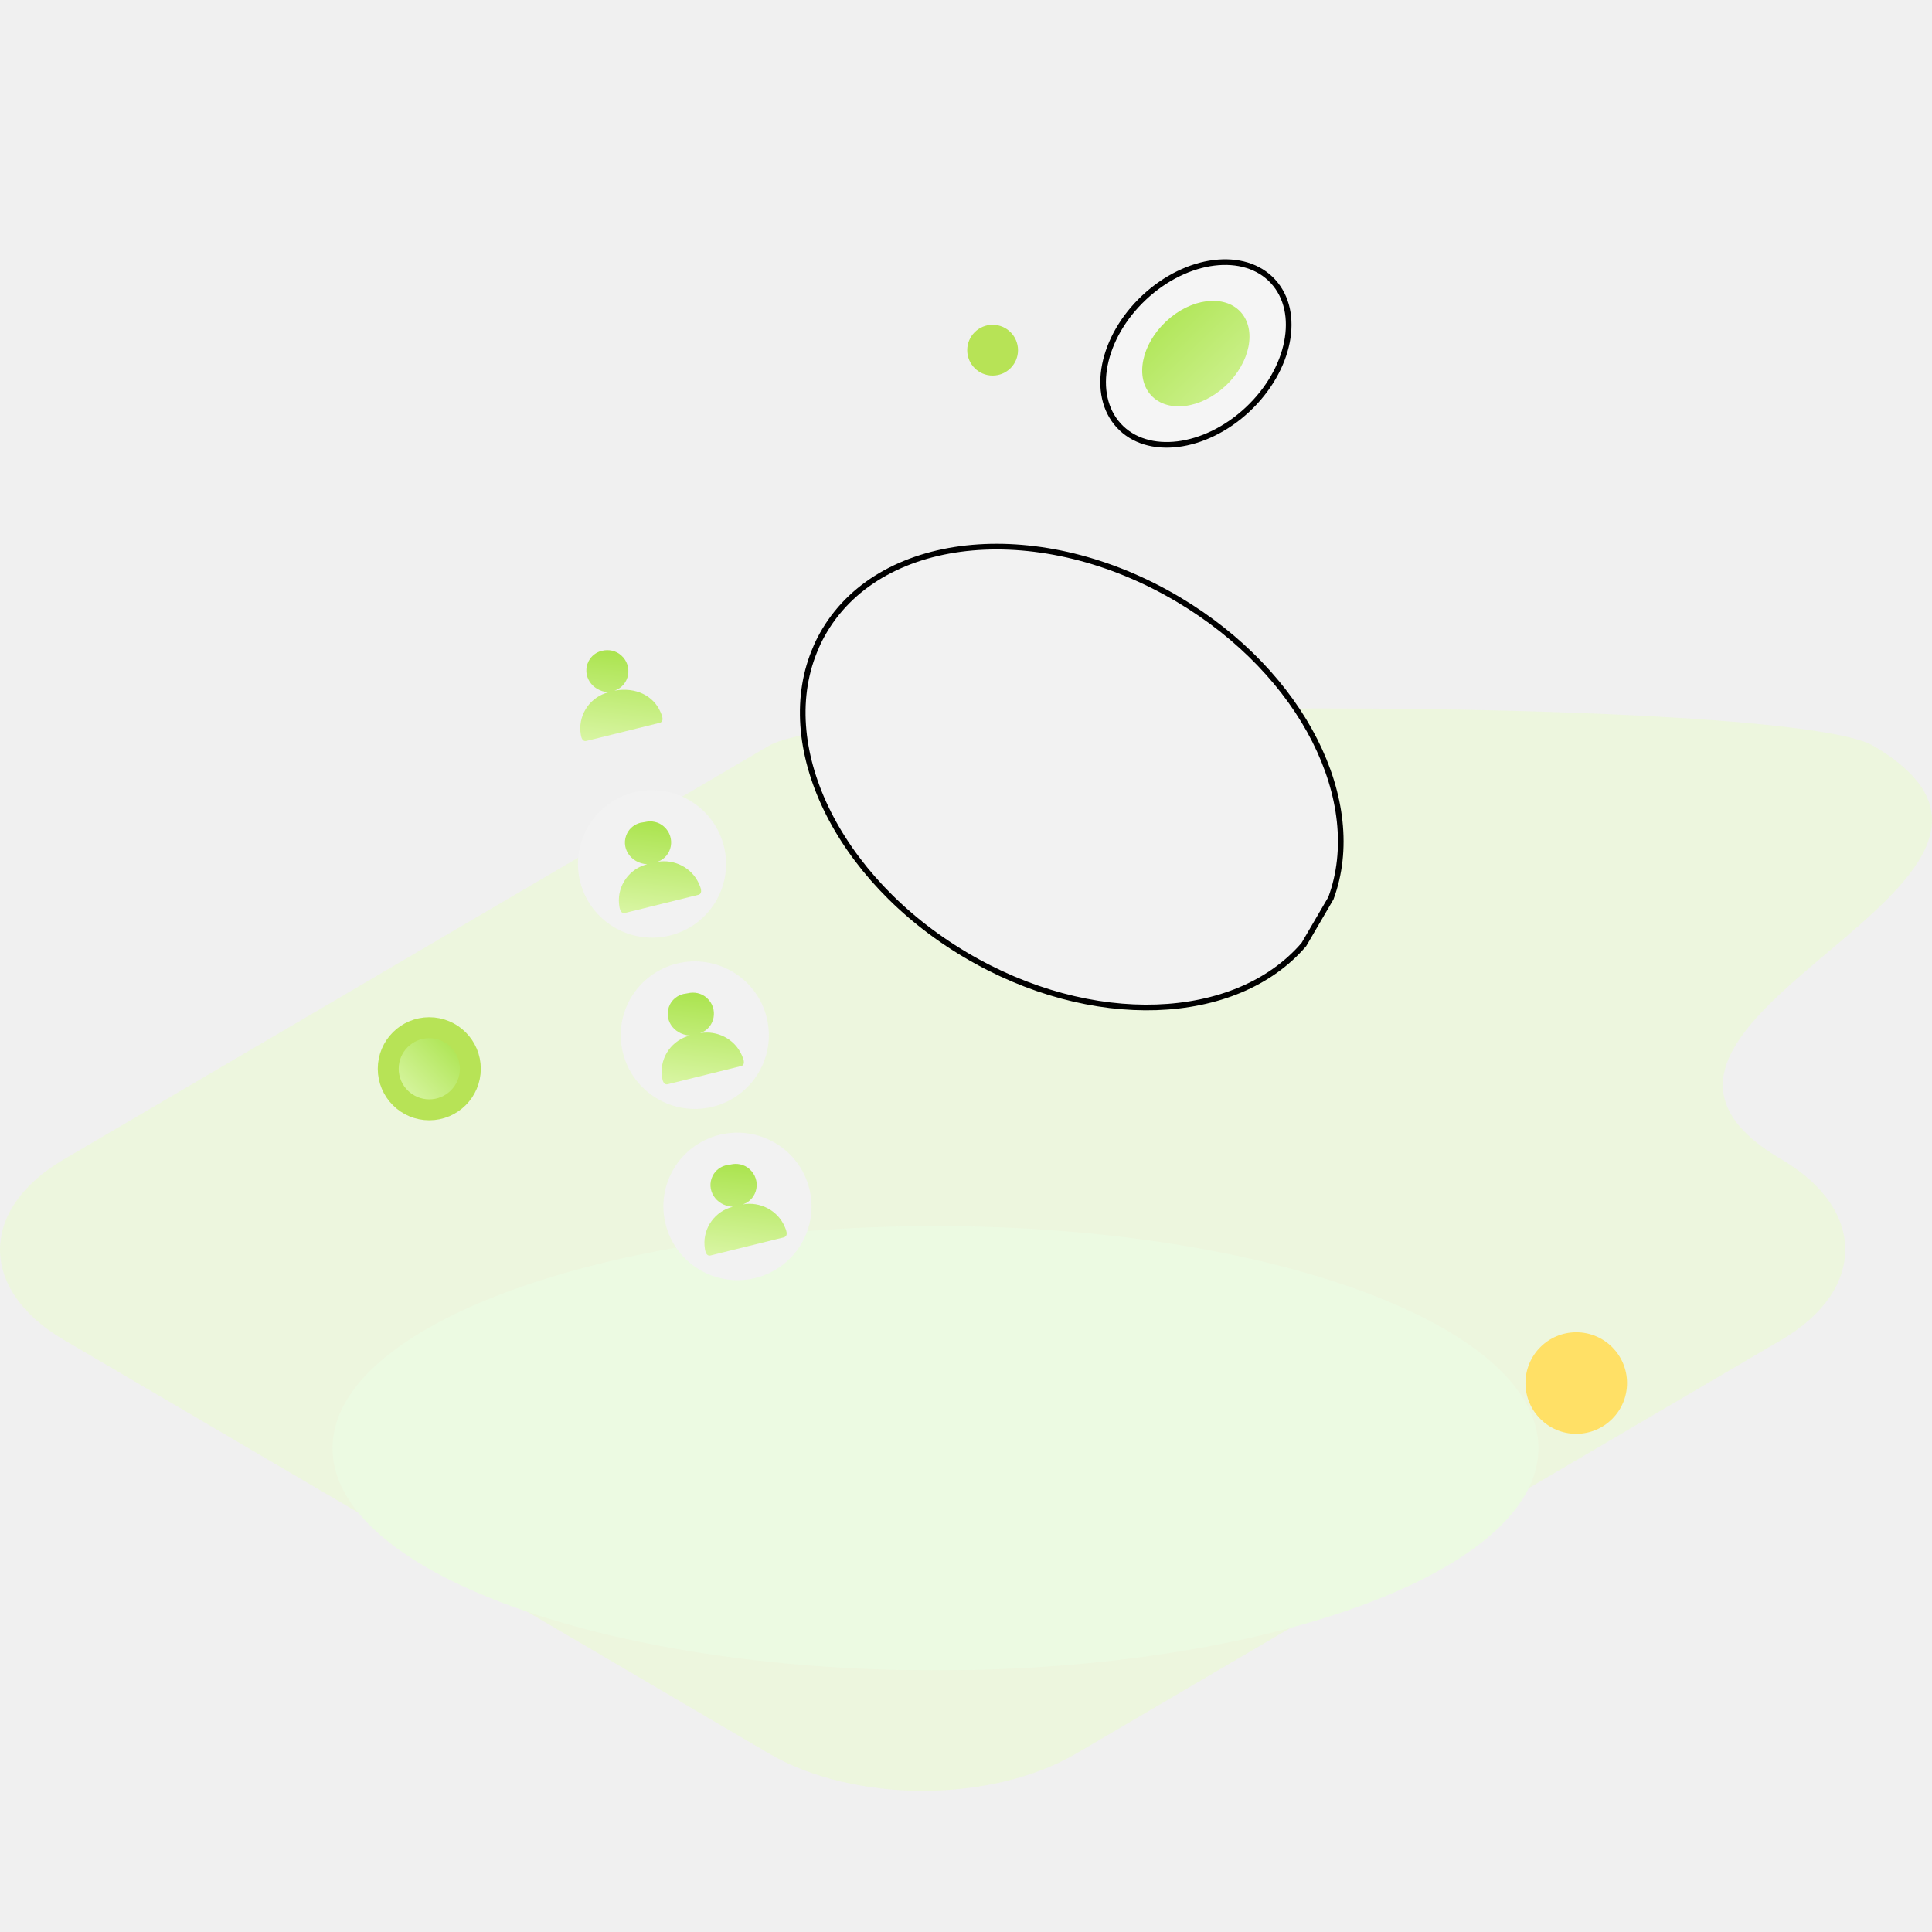
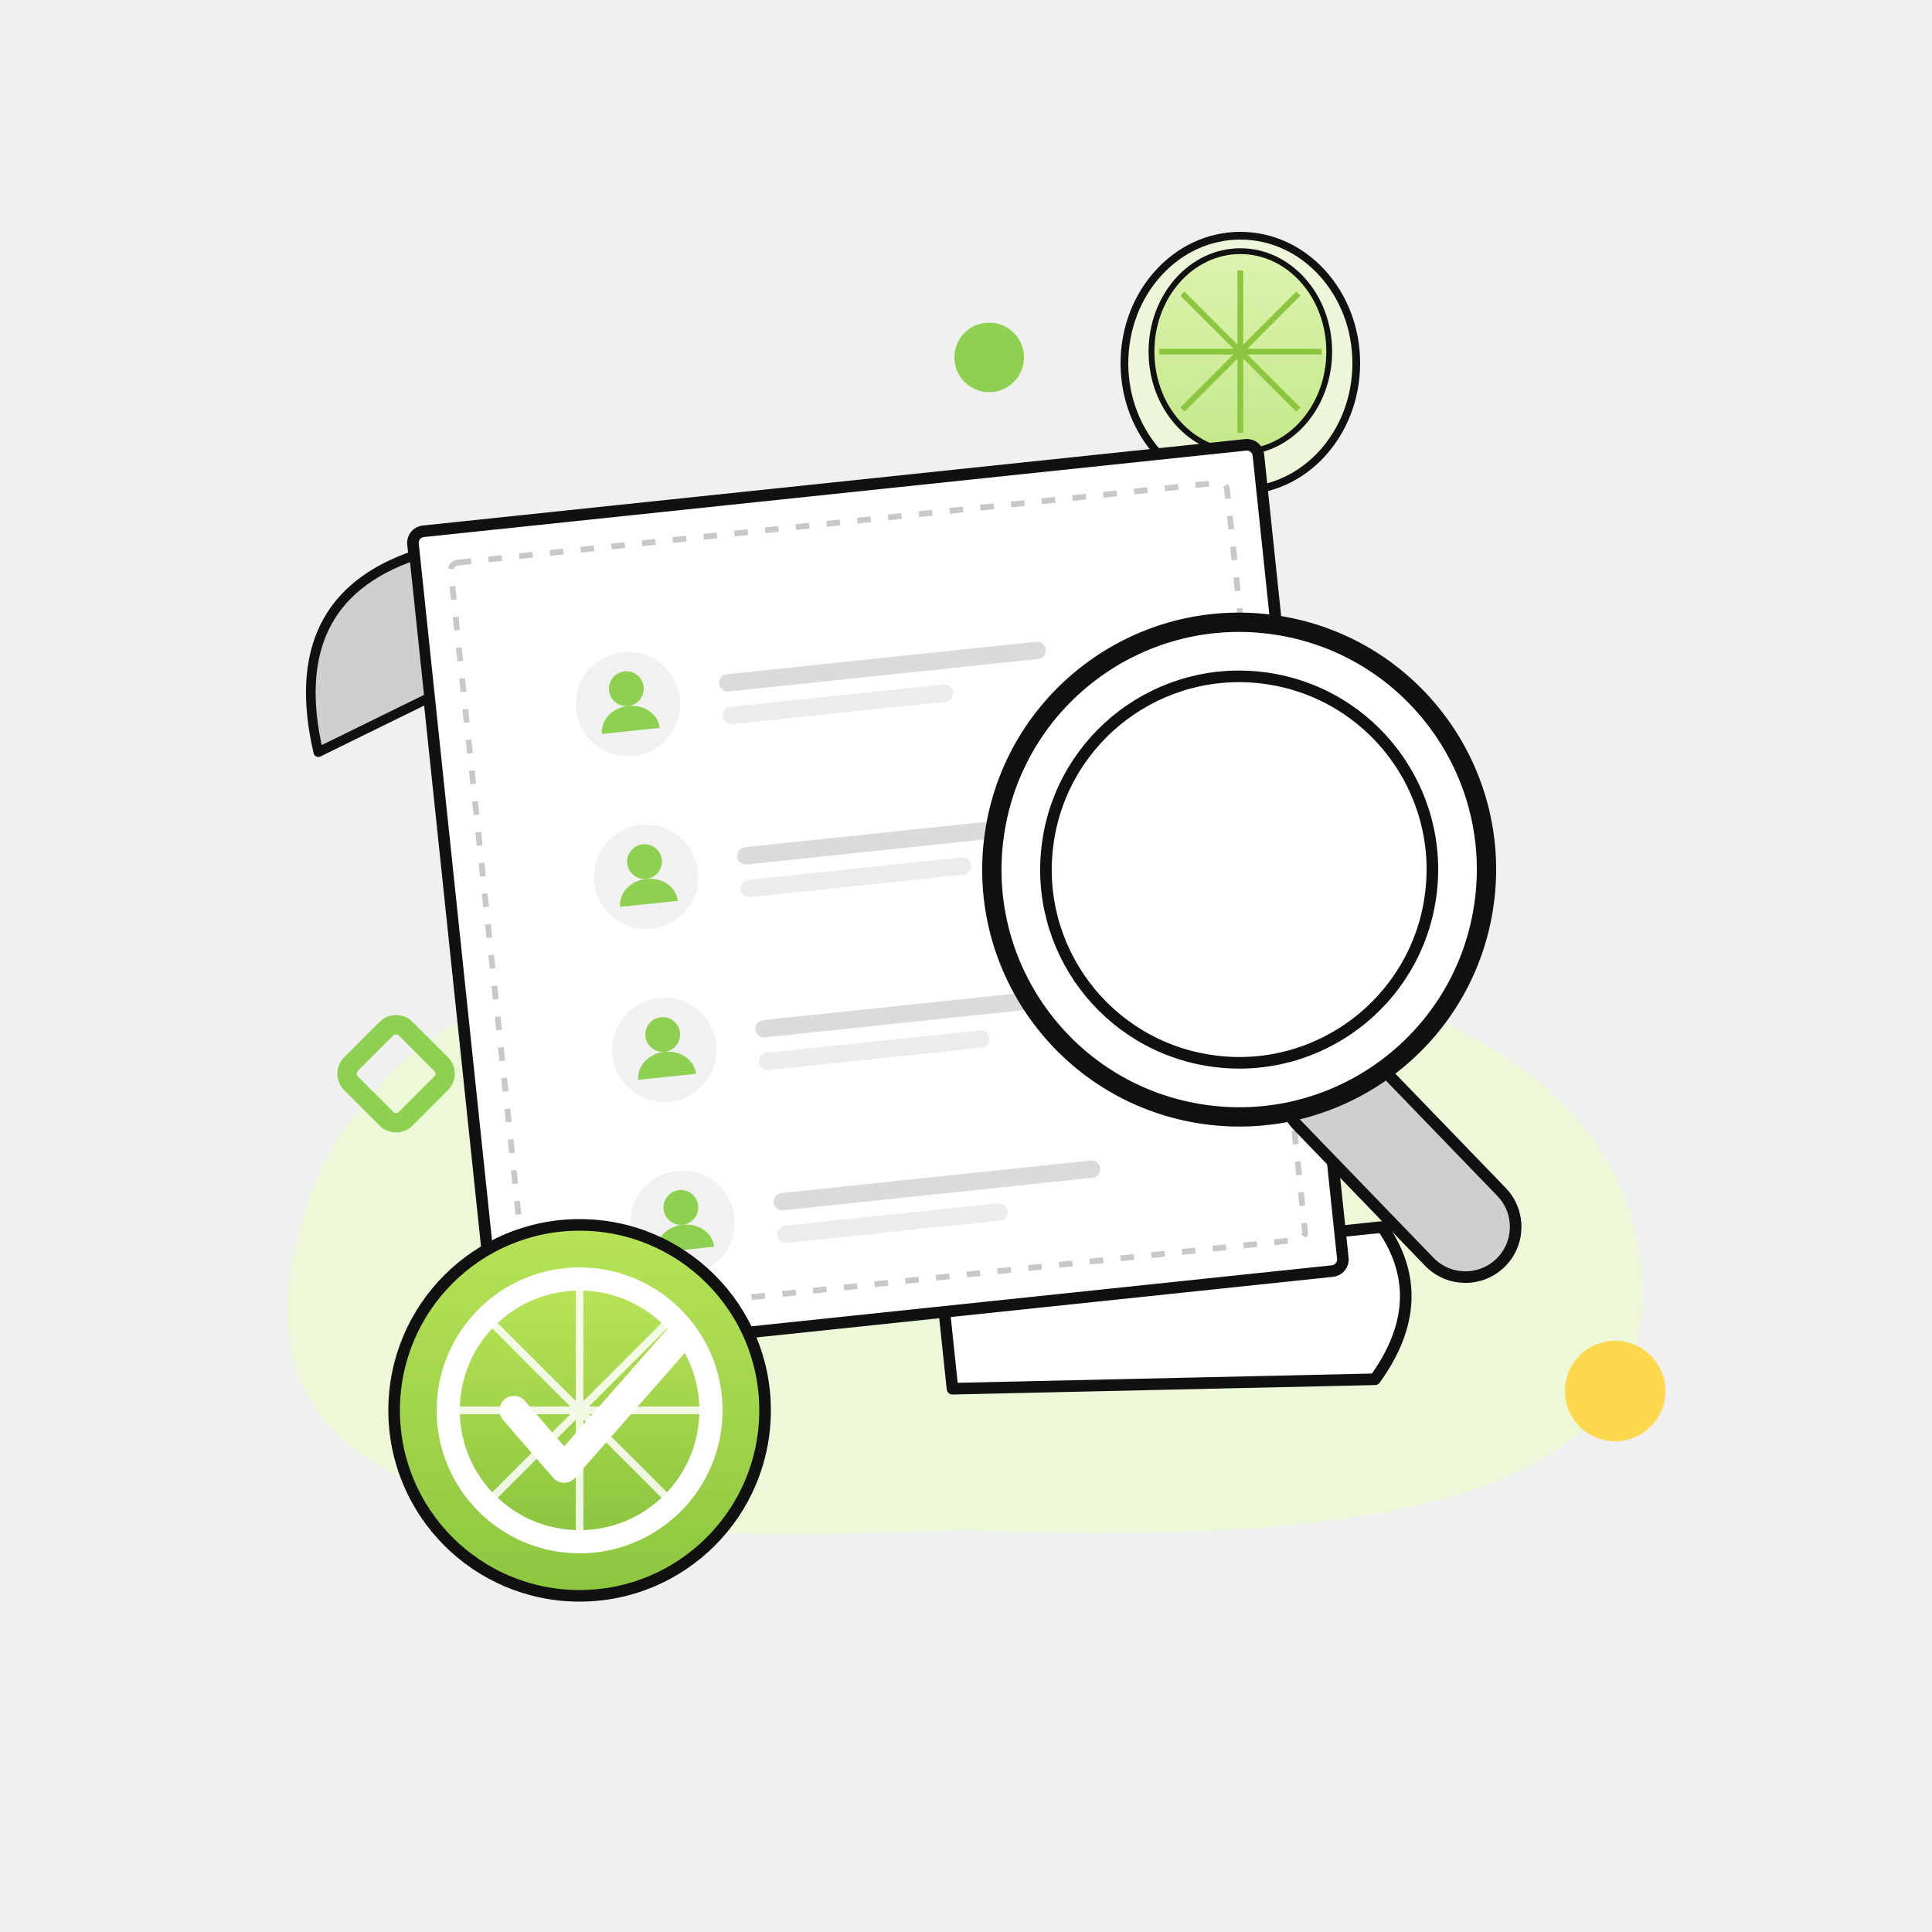
- <svg xmlns="http://www.w3.org/2000/svg" width="120" height="120" viewBox="0 0 120 120" fill="none">
-   <path d="M47.762 46.319C33.16 54.886 18.554 63.454 3.952 72.018C-1.317 75.109 -1.317 80.124 3.952 83.215C18.554 91.783 33.16 100.351 47.762 108.914C53.031 112.005 61.581 112.005 66.85 108.914C81.452 100.346 96.058 91.778 110.66 83.215C115.929 80.124 115.929 75.109 110.66 72.018C96.058 63.45 130.95 54.882 116.349 46.319C111.079 43.227 53.031 43.227 47.762 46.319Z" fill="#EAFFC4" fill-opacity="0.4" />
-   <circle cx="97.904" cy="85.904" r="3.154" fill="#FFE066" />
-   <circle cx="61.653" cy="21.75" r="1.577" fill="#B7E356" />
-   <circle cx="26.664" cy="66.382" r="2.5" fill="none" stroke="#B7E356" stroke-width="1.4" />
-   <g mask="url(#mask0_474_16835)">
-     <path fill-rule="evenodd" clip-rule="evenodd" d="M58.105 103.75C78.786 103.75 95.556 97.576 95.556 89.951C95.556 82.328 78.786 76.154 58.105 76.154C37.423 76.154 20.653 82.328 20.653 89.951C20.653 97.576 37.423 103.75 58.105 103.75Z" fill="#ECFAE2" />
+ <svg xmlns="http://www.w3.org/2000/svg" width="176" height="176" viewBox="0 0 1000 1000" fill="none">
+   <defs>
+     <linearGradient id="pos_lime" x1="0" y1="0" x2="0" y2="1">
+       <stop offset="0" stop-color="#B7E356" />
+       <stop offset="1" stop-color="#8CC63F" />
+     </linearGradient>
+     <linearGradient id="pos_coin" x1="0" y1="0" x2="0" y2="1">
+       <stop offset="0" stop-color="#DCF3AE" />
+       <stop offset="1" stop-color="#C4E88A" />
+     </linearGradient>
+   </defs>
+   <path d="M150 660 C170 520 320 470 500 480 C700 490 840 540 850 660 C858 780 700 800 500 792 C300 800 132 790 150 660 Z" fill="#EAFFC4" fill-opacity="0.55" />
+   <circle cx="512" cy="185" r="18" fill="#8ED04F" />
+   <circle cx="836" cy="720" r="26" fill="#FFD84D" />
+   <g transform="rotate(45 205 560)">
+     <rect x="182" y="537" width="40" height="40" rx="7" fill="none" stroke="#8ED04F" stroke-width="10" />
  </g>
-   <path d="M77.485 25.44C80.134 22.965 80.836 19.401 79.07 17.477C77.304 15.553 73.724 15.995 71.075 18.47C68.426 20.946 67.724 24.51 69.49 26.434C71.256 28.358 74.836 27.916 77.485 25.44Z" fill="#F5F5F5" stroke="black" stroke-width="0.35" />
-   <path d="M74.26 21.718C74.26 21.718 74.386 23.634 74.41 24.021C74.434 24.423 74.694 24.462 74.962 24.289C75.403 24.044 75.814 23.705 76.168 23.303C76.444 22.98 76.405 22.775 76.137 22.649C75.877 22.523 74.268 21.726 74.268 21.726L74.26 21.718Z" fill="#D8F5A2" />
-   <path d="M72.281 24.147C72.352 24.044 74.039 21.718 74.039 21.718C74.039 21.718 71.91 22.554 71.761 22.617C71.564 22.704 71.469 22.807 71.469 23.004C71.493 23.477 71.658 23.91 71.981 24.234C72.092 24.352 72.21 24.257 72.281 24.155V24.147Z" fill="#D8F5A2" />
-   <path d="M74.339 21.608C74.339 21.608 75.916 22.373 76.207 22.515C76.507 22.665 76.704 22.539 76.807 22.318C77.019 21.869 77.122 21.427 77.13 21.025C77.153 20.686 76.885 20.607 76.594 20.725C76.302 20.843 74.339 21.616 74.339 21.616V21.608Z" fill="#D8F5A2" />
-   <path d="M74.134 21.765C74.134 21.765 72.486 24.044 72.392 24.186C72.297 24.32 72.25 24.446 72.368 24.517C72.778 24.738 73.282 24.801 73.819 24.706C74.095 24.628 74.292 24.391 74.276 24.06C74.26 23.737 74.142 21.773 74.142 21.773L74.134 21.765Z" fill="#D8F5A2" />
-   <path d="M74.331 21.497C74.331 21.497 76.279 20.725 76.57 20.614C76.862 20.504 77.035 20.323 76.941 20.086C76.807 19.802 76.602 19.566 76.326 19.4C76.089 19.258 75.876 19.353 75.703 19.597C75.522 19.842 74.331 21.505 74.331 21.505V21.497Z" fill="#D8F5A2" />
-   <path d="M74.236 21.451C74.236 21.451 75.482 19.732 75.608 19.558C75.781 19.306 75.805 19.14 75.529 19.125C75.166 19.085 74.78 19.125 74.394 19.243C74.157 19.337 74.102 19.495 74.118 19.661C74.118 19.763 74.236 21.451 74.236 21.451Z" fill="#D8F5A2" />
-   <path d="M74.039 21.608C74.039 21.608 72.675 20.93 72.541 20.867C72.407 20.804 72.234 20.804 72.092 21.017C71.808 21.451 71.619 21.908 71.532 22.349C71.501 22.531 71.619 22.57 71.792 22.499C71.966 22.428 74.047 21.608 74.047 21.608H74.039Z" fill="#D8F5A2" />
-   <path d="M74.118 21.498C74.118 21.498 74.024 19.826 74.016 19.684C74.008 19.55 73.937 19.408 73.716 19.527C73.314 19.739 72.928 20.031 72.589 20.386C72.431 20.559 72.439 20.694 72.612 20.765C72.715 20.812 74.118 21.498 74.118 21.498Z" fill="#D8F5A2" />
-   <circle cx="74.2" cy="21.7" r="0.9" fill="#A9E34B" />
-   <path d="M46.317 66.156L41.728 67.291C41.428 67.339 41.397 66.921 41.373 66.708C41.302 65.919 41.641 65.178 42.225 64.713C41.326 65.439 40.987 66.18 41.058 66.96C41.082 67.173 41.074 67.433 41.373 67.386L45.962 66.251C45.962 66.251 46.017 66.227 46.041 66.211L46.388 66.117C46.388 66.117 46.341 66.148 46.309 66.156H46.317Z" fill="black" />
-   <path d="M40.041 53.864H40.294L40.609 53.604H40.357C39.41 53.565 38.811 52.563 39.237 51.712C38.48 52.8 39.087 53.809 40.033 53.856L40.041 53.864Z" fill="black" />
-   <path d="M37.408 40.42C37.802 40.326 38.251 40.405 38.583 40.704C39.331 41.367 39.103 42.581 38.172 42.896C39.497 42.66 40.585 43.219 41.019 44.213C41.106 44.41 41.279 44.788 40.995 44.891L36.406 46.026C36.107 46.074 36.075 45.656 36.051 45.443C35.949 44.307 36.706 43.267 37.802 42.999C36.73 42.928 36.13 41.926 36.556 41.075C36.73 40.728 37.045 40.507 37.384 40.42H37.408Z" fill="url(#paint0_linear_474_16835)" />
-   <path d="M39.386 49.212C36.918 49.827 35.42 52.311 36.035 54.763C36.65 57.215 39.142 58.713 41.61 58.106C44.078 57.491 45.576 55.008 44.961 52.555C44.346 50.103 41.854 48.605 39.386 49.212Z" fill="#F2F2F2" />
-   <path d="M40.064 51.057C40.458 50.962 40.908 51.041 41.239 51.341C41.988 52.003 41.759 53.217 40.829 53.533C41.893 53.343 42.981 53.903 43.415 54.897C43.502 55.094 43.675 55.472 43.392 55.575L38.803 56.71C38.503 56.757 38.472 56.34 38.448 56.127C38.345 54.991 39.102 53.95 40.198 53.682C39.126 53.611 38.527 52.61 38.953 51.758C39.126 51.412 39.441 51.191 39.78 51.104L40.064 51.057Z" fill="url(#paint1_linear_474_16835)" />
-   <path d="M42.044 59.848C39.576 60.463 38.078 62.947 38.693 65.399C39.308 67.851 41.799 69.349 44.267 68.742C46.735 68.127 48.233 65.643 47.618 63.191C47.003 60.739 44.511 59.241 42.044 59.848Z" fill="#F2F2F2" />
-   <path d="M42.721 61.693C43.116 61.599 43.565 61.678 43.896 61.977C44.645 62.639 44.417 63.854 43.486 64.169C44.551 63.98 45.639 64.54 46.072 65.533C46.159 65.73 46.333 66.109 46.049 66.211L41.46 67.347C41.16 67.394 41.129 66.976 41.105 66.763C41.002 65.628 41.76 64.587 42.855 64.319C41.783 64.248 41.184 63.246 41.61 62.395C41.783 62.048 42.099 61.827 42.438 61.741L42.721 61.693Z" fill="url(#paint2_linear_474_16835)" />
-   <path d="M44.693 70.485C42.225 71.1 40.727 73.583 41.342 76.035C41.957 78.488 44.449 79.986 46.917 79.379C49.385 78.763 50.883 76.28 50.268 73.828C49.653 71.376 47.161 69.878 44.693 70.485Z" fill="#F2F2F2" />
-   <path d="M45.379 72.33C45.773 72.235 46.222 72.314 46.553 72.614C47.302 73.276 47.074 74.49 46.143 74.806C47.208 74.617 48.296 75.176 48.73 76.17C48.816 76.367 48.99 76.745 48.706 76.848L44.117 77.983C43.818 78.031 43.786 77.613 43.762 77.4C43.66 76.264 44.417 75.224 45.513 74.956C44.44 74.885 43.841 73.883 44.267 73.032C44.44 72.685 44.756 72.464 45.095 72.377L45.379 72.33Z" fill="url(#paint3_linear_474_16835)" />
-   <path d="M50.695 40.18C50.848 39.826 51.025 39.488 51.226 39.151C54.876 33.056 64.703 32.195 73.178 37.229C80.945 41.836 84.877 49.797 82.666 55.788L80.986 58.666C76.788 63.563 67.79 63.957 59.958 59.301C51.949 54.549 48.017 46.227 50.695 40.188V40.18Z" fill="#F2F2F2" stroke="black" stroke-width="0.35" />
-   <path d="M74.26 21.718C74.26 21.718 74.386 23.634 74.41 24.021C74.434 24.423 74.694 24.462 74.962 24.289C75.403 24.044 75.814 23.705 76.168 23.303C76.444 22.98 76.405 22.775 76.137 22.649C75.877 22.523 74.268 21.726 74.268 21.726L74.26 21.718Z" fill="#D8F5A2" />
-   <circle cx="26.664" cy="66.382" r="1.9" fill="url(#paint5_linear_474_16835)" />
-   <path fill-rule="evenodd" clip-rule="evenodd" d="M77.051 19.369C78.06 20.465 77.666 22.523 76.121 23.966C74.575 25.409 72.517 25.653 71.5 24.557C70.491 23.461 70.885 21.403 72.431 19.96C73.976 18.517 76.034 18.273 77.051 19.369Z" fill="url(#paint4_linear_474_16835)" />
-   <defs>
-     <linearGradient id="paint0_linear_474_16835" x1="39.119" y1="40.247" x2="38.472" y2="46.2" gradientUnits="userSpaceOnUse">
-       <stop stop-color="#A9E34B" />
-       <stop offset="1" stop-color="#D8F5A2" />
-     </linearGradient>
-     <linearGradient id="paint1_linear_474_16835" x1="41.775" y1="50.891" x2="41.121" y2="56.836" gradientUnits="userSpaceOnUse">
-       <stop stop-color="#A9E34B" />
-       <stop offset="1" stop-color="#D8F5A2" />
-     </linearGradient>
-     <linearGradient id="paint2_linear_474_16835" x1="44.432" y1="61.528" x2="43.778" y2="67.473" gradientUnits="userSpaceOnUse">
-       <stop stop-color="#A9E34B" />
-       <stop offset="1" stop-color="#D8F5A2" />
-     </linearGradient>
-     <linearGradient id="paint3_linear_474_16835" x1="47.082" y1="72.164" x2="46.435" y2="78.109" gradientUnits="userSpaceOnUse">
-       <stop stop-color="#A9E34B" />
-       <stop offset="1" stop-color="#D8F5A2" />
-     </linearGradient>
-     <linearGradient id="paint4_linear_474_16835" x1="70.972" y1="18.51" x2="78.32" y2="26.181" gradientUnits="userSpaceOnUse">
-       <stop stop-color="#A9E34B" />
-       <stop offset="1" stop-color="#D8F5A2" />
-     </linearGradient>
-     <linearGradient id="paint5_linear_474_16835" x1="28.611" y1="64.466" x2="25.024" y2="68.038" gradientUnits="userSpaceOnUse">
-       <stop stop-color="#A9E34B" />
-       <stop offset="1" stop-color="#D8F5A2" />
-     </linearGradient>
-     <mask id="mask0_474_16835" style="mask-type:luminance" maskUnits="userSpaceOnUse" x="16" y="16" width="88" height="88">
-       <path d="M104 16.25H16.5V103.75H104V16.25Z" fill="white" />
-     </mask>
-   </defs>
+   <ellipse cx="642" cy="188" rx="60" ry="66" fill="#EDF6D9" stroke="#111" stroke-width="4" />
+   <ellipse cx="642" cy="182" rx="46" ry="52" fill="url(#pos_coin)" stroke="#111" stroke-width="3" />
+   <g stroke="#8CC63F" stroke-width="3">
+     <line x1="642" y1="140" x2="642" y2="224" />
+     <line x1="600" y1="182" x2="684" y2="182" />
+     <line x1="612" y1="152" x2="672" y2="212" />
+     <line x1="672" y1="152" x2="612" y2="212" />
+   </g>
+   <g transform="rotate(-6 470 500)">
+     <path d="M470 660 h230 q22 40 -12 78 l-218 -18 Z" fill="#fff" stroke="#111" stroke-width="6" stroke-linejoin="round" />
+     <rect x="238" y="250" width="440" height="430" rx="6" fill="#fff" stroke="#111" stroke-width="6" />
+     <path d="M238 262 q-70 16 -60 96 l60 -22 Z" fill="#cfcfcf" stroke="#111" stroke-width="5" stroke-linejoin="round" />
+     <rect x="256" y="268" width="404" height="394" rx="4" fill="none" stroke="#c8c8c8" stroke-width="3" stroke-dasharray="7 9" />
+     <g>
+       <circle cx="340" cy="350" r="27" fill="#F1F1F1" />
+       <circle cx="340" cy="342" r="9" fill="#8ED04F" />
+       <path d="M325 364 a15 13 0 0 1 30 0 Z" fill="#8ED04F" />
+       <rect x="388" y="340" width="170" height="9" rx="4.5" fill="#DBDBDB" />
+       <rect x="388" y="357" width="120" height="9" rx="4.5" fill="#ECECEC" />
+       <circle cx="340" cy="440" r="27" fill="#F1F1F1" />
+       <circle cx="340" cy="432" r="9" fill="#8ED04F" />
+       <path d="M325 454 a15 13 0 0 1 30 0 Z" fill="#8ED04F" />
+       <rect x="388" y="430" width="170" height="9" rx="4.5" fill="#DBDBDB" />
+       <rect x="388" y="447" width="120" height="9" rx="4.5" fill="#ECECEC" />
+       <circle cx="340" cy="530" r="27" fill="#F1F1F1" />
+       <circle cx="340" cy="522" r="9" fill="#8ED04F" />
+       <path d="M325 544 a15 13 0 0 1 30 0 Z" fill="#8ED04F" />
+       <rect x="388" y="520" width="170" height="9" rx="4.5" fill="#DBDBDB" />
+       <rect x="388" y="537" width="120" height="9" rx="4.5" fill="#ECECEC" />
+       <circle cx="340" cy="620" r="27" fill="#F1F1F1" />
+       <circle cx="340" cy="612" r="9" fill="#8ED04F" />
+       <path d="M325 634 a15 13 0 0 1 30 0 Z" fill="#8ED04F" />
+       <rect x="388" y="610" width="170" height="9" rx="4.5" fill="#DBDBDB" />
+       <rect x="388" y="627" width="120" height="9" rx="4.5" fill="#ECECEC" />
+     </g>
+   </g>
+   <g transform="rotate(8 640 460)">
+     <rect x="700" y="520" width="150" height="52" rx="26" fill="#cfcfcf" stroke="#111" stroke-width="6" transform="rotate(38 700 520)" />
+     <circle cx="640" cy="450" r="128" fill="#fff" stroke="#111" stroke-width="10" />
+     <circle cx="640" cy="450" r="100" fill="none" stroke="#111" stroke-width="6" />
+   </g>
+   <circle cx="300" cy="730" r="96" fill="url(#pos_lime)" stroke="#111" stroke-width="6" />
+   <circle cx="300" cy="730" r="74" fill="#fff" />
+   <circle cx="300" cy="730" r="62" fill="url(#pos_lime)" />
+   <g stroke="#fff" stroke-width="4" opacity="0.85">
+     <line x1="300" y1="668" x2="300" y2="792" />
+     <line x1="238" y1="730" x2="362" y2="730" />
+     <line x1="256" y1="686" x2="344" y2="774" />
+     <line x1="344" y1="686" x2="256" y2="774" />
+   </g>
+   <path d="M266 730 l26 30 l58 -66" fill="none" stroke="#fff" stroke-width="15" stroke-linecap="round" stroke-linejoin="round" />
</svg>
